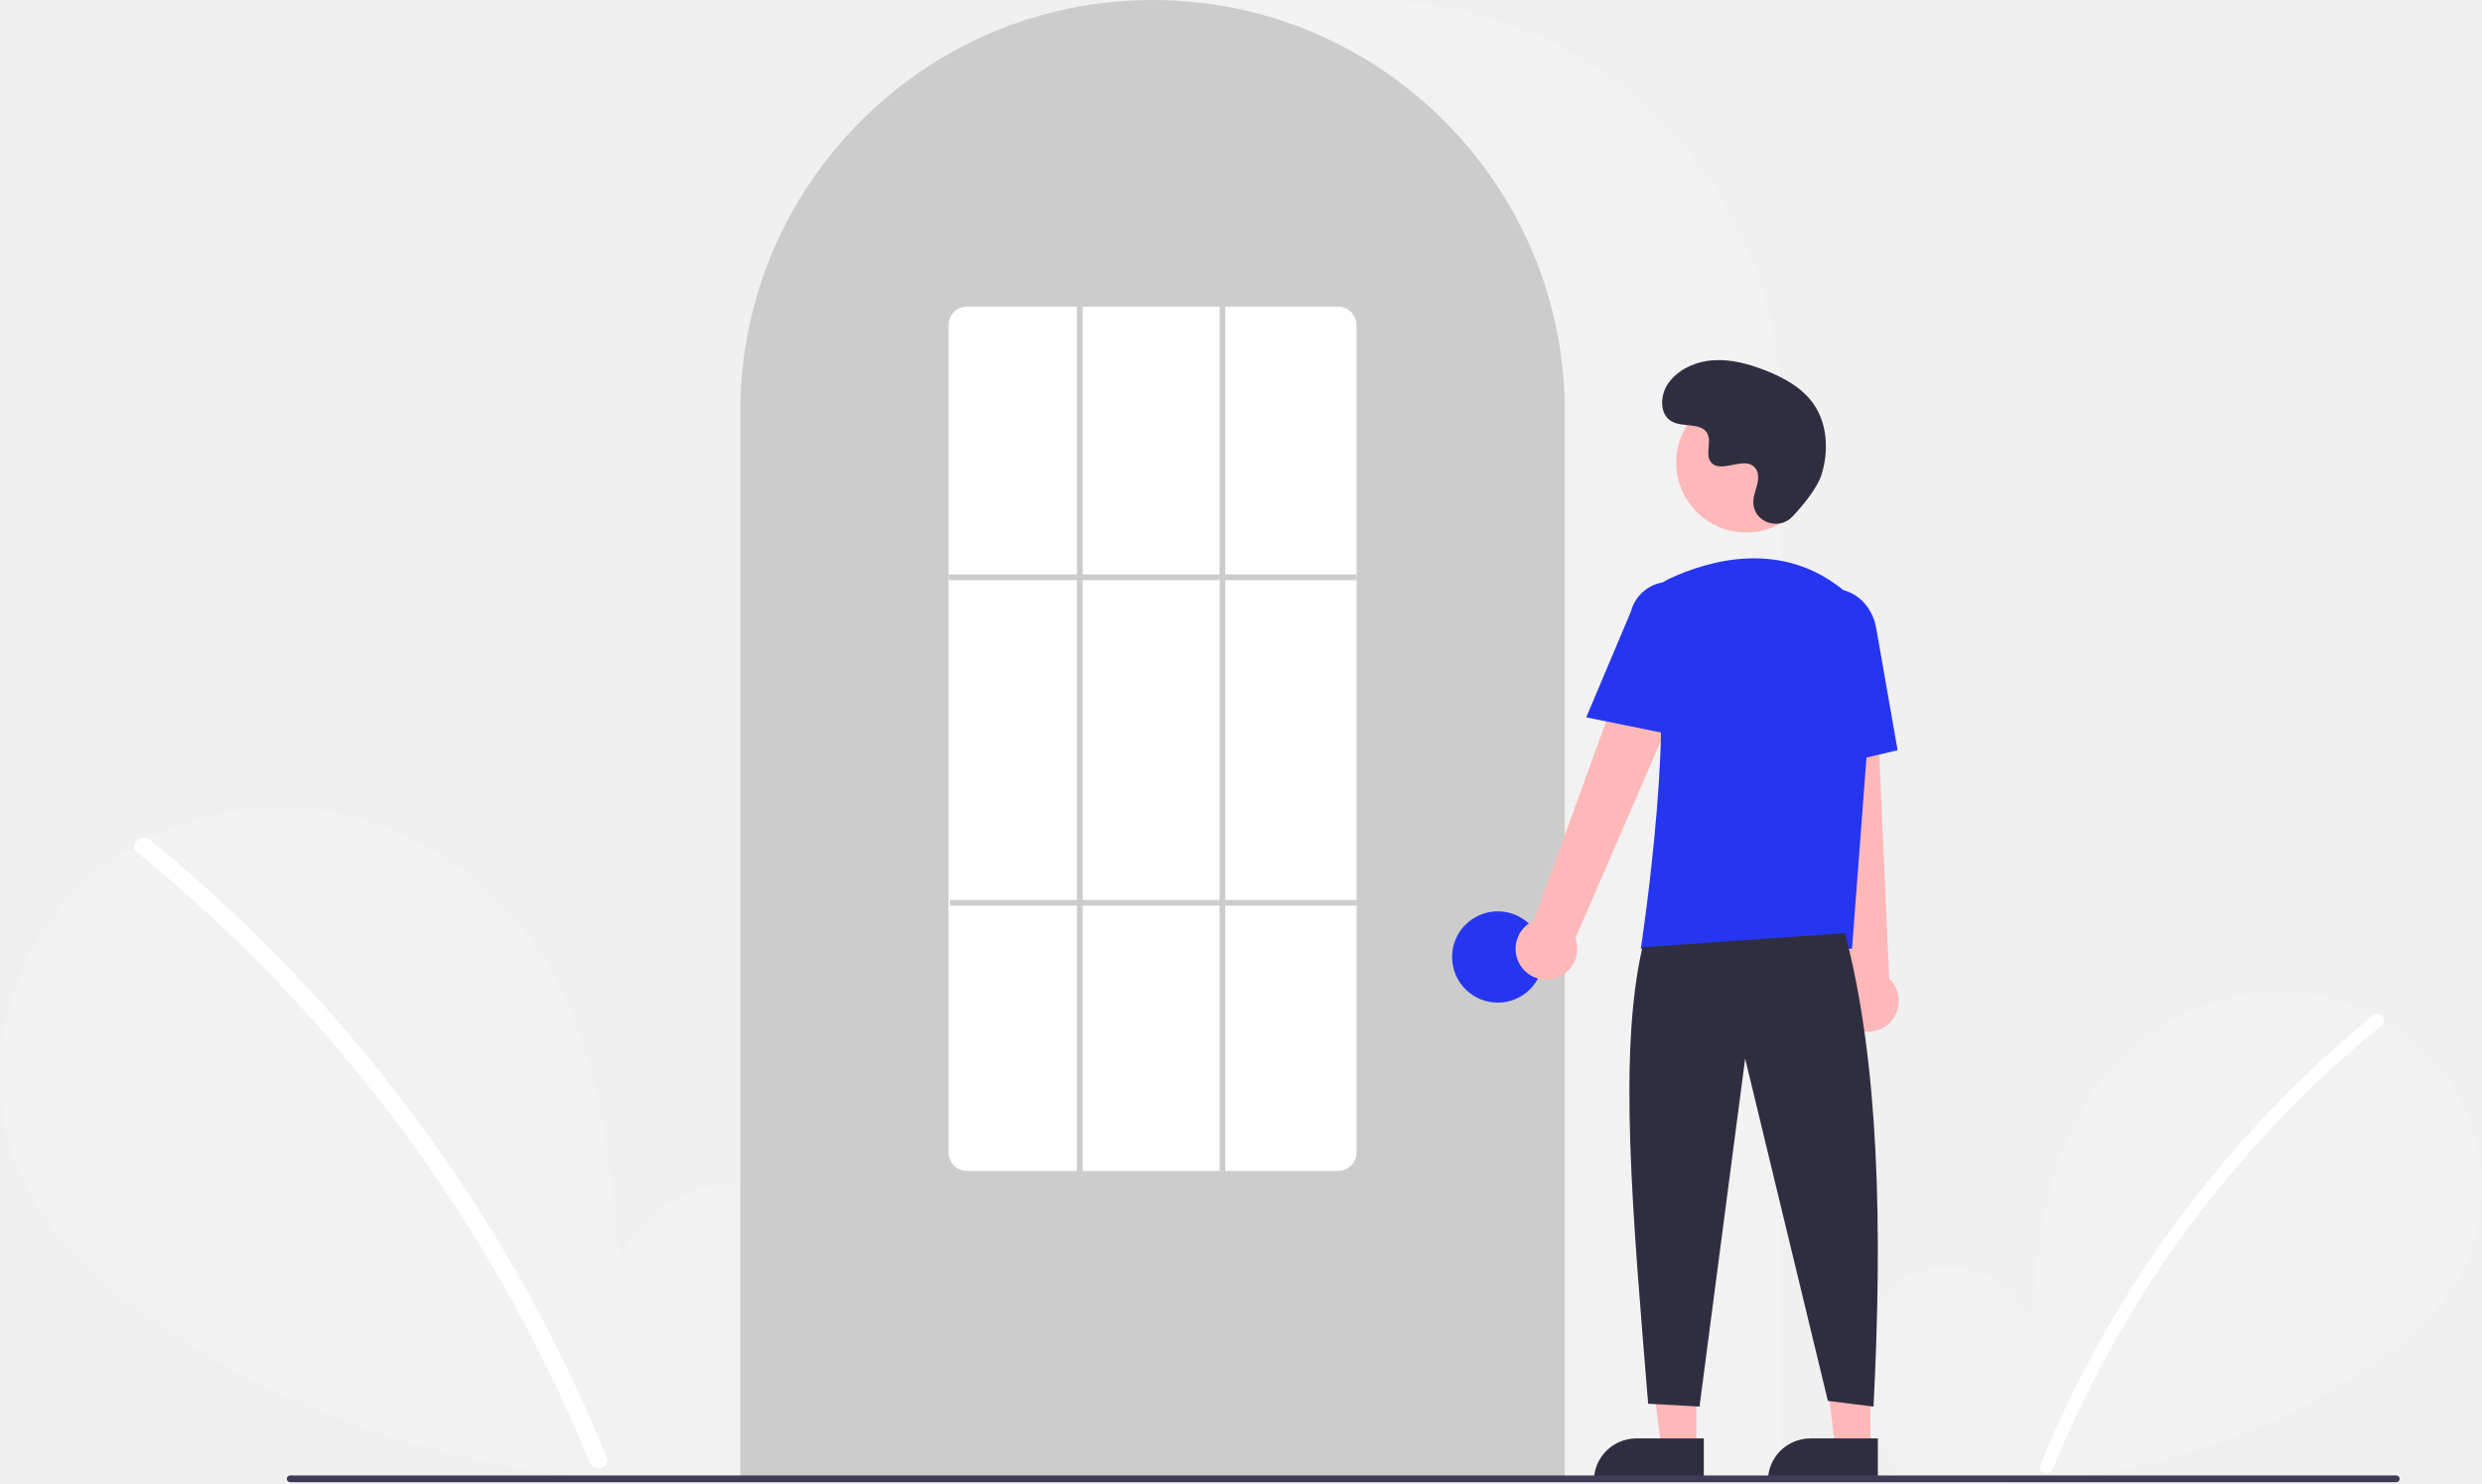
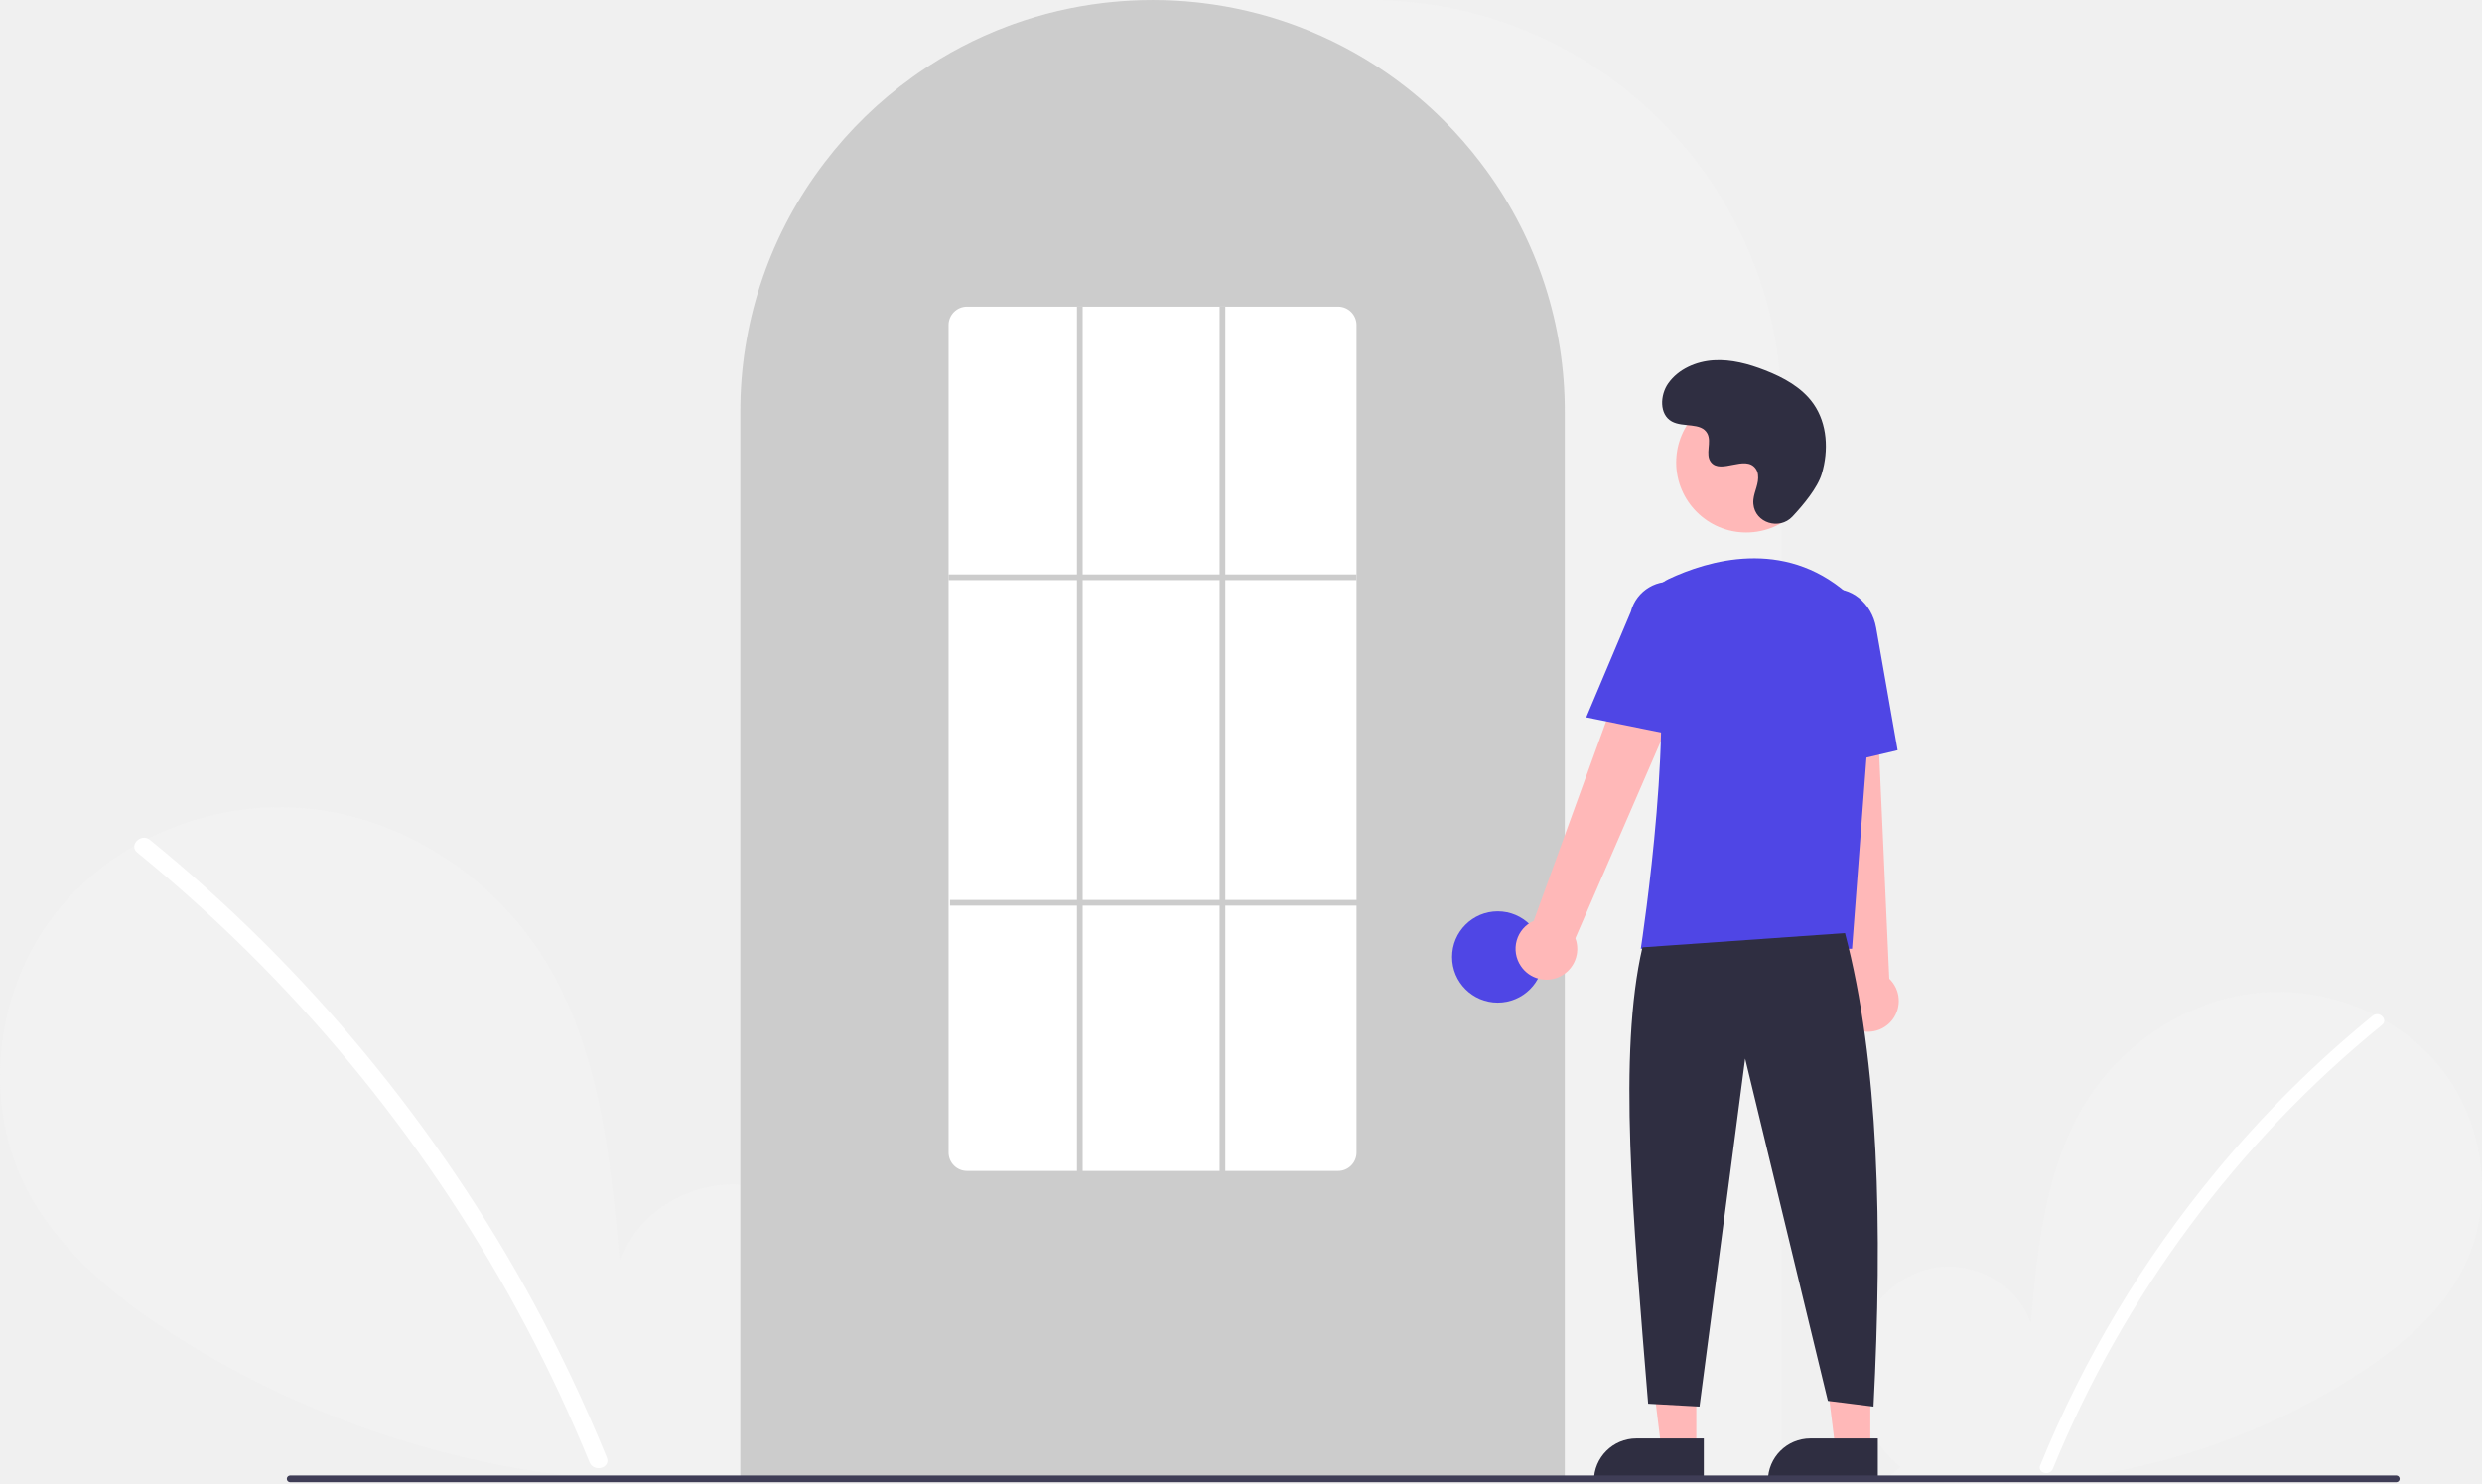
<svg xmlns="http://www.w3.org/2000/svg" data-name="Layer 1" width="870" height="520.139" viewBox="0 0 870 520.139">
  <path d="M831.092,704.187c-11.138-9.412-17.904-24.28-16.13-38.754s12.764-27.78,27.018-30.854,30.504,5.435,34.834,19.359c2.383-26.846,5.129-54.818,19.402-77.68,12.924-20.701,35.309-35.514,59.569-38.164s49.803,7.359,64.933,26.507,18.835,46.985,8.238,68.969c-7.806,16.195-22.188,28.247-37.257,38.052a240.452,240.452,0,0,1-164.454,35.977Z" transform="translate(-165 -189.9307)" fill="#f2f2f2" />
  <path d="M996.728,546.01a393.414,393.414,0,0,0-54.826,54.442,394.561,394.561,0,0,0-61.752,103.194c-1.112,2.725,3.313,3.911,4.412,1.216A392.342,392.342,0,0,1,999.963,549.245c2.284-1.86-.97-5.08-3.236-3.236Z" transform="translate(-165 -189.9307)" fill="#fff" />
  <path d="M445.067,701.63c15.299-12.927,24.591-33.348,22.154-53.228s-17.531-38.156-37.11-42.377-41.897,7.464-47.844,26.59c-3.273-36.873-7.044-75.292-26.648-106.693-17.751-28.433-48.497-48.778-81.818-52.418s-68.404,10.107-89.185,36.407-25.869,64.535-11.315,94.729c10.722,22.243,30.475,38.797,51.172,52.264,66.03,42.965,147.939,60.884,225.877,49.415" transform="translate(-165 -189.9307)" fill="#f2f2f2" />
  <path d="M217.567,484.373a540.355,540.355,0,0,1,75.304,74.777A548.076,548.076,0,0,1,352.257,647.04a545.835,545.835,0,0,1,25.43,53.846c1.527,3.743-4.55,5.372-6.06,1.671a536.36,536.36,0,0,0-49.009-92.727A539.734,539.734,0,0,0,256.889,528.632a538.441,538.441,0,0,0-43.766-39.815c-3.138-2.555,1.332-6.978,4.444-4.444Z" transform="translate(-165 -189.9307)" fill="#fff" />
  <path d="M789.5,708.931h-365v-374.5c0-79.678,64.822-144.5,144.5-144.5h76c79.677,0,144.5,64.822,144.5,144.5Z" transform="translate(-165 -189.9307)" fill="#f2f2f2" />
  <path d="M713.5,708.931h-289v-374.5a143.382,143.382,0,0,1,27.596-84.944c.664-.905,1.326-1.798,2.009-2.681a144.466,144.466,0,0,1,30.754-29.851c.66-.48,1.322-.952,1.994-1.423a144.16,144.16,0,0,1,31.472-16.459c.661-.25,1.334-.501,2.007-.742a144.02,144.02,0,0,1,31.108-7.336c.658-.09,1.333-.16,2.008-.23a146.288,146.288,0,0,1,31.105,0c.673.07,1.349.141,2.014.231a143.995,143.995,0,0,1,31.1,7.335c.673.241,1.346.492,2.009.743a143.799,143.799,0,0,1,31.106,16.216c.672.461,1.344.933,2.006,1.405a145.987,145.987,0,0,1,18.384,15.564,144.305,144.305,0,0,1,12.724,14.551c.681.88,1.343,1.773,2.005,2.677A143.382,143.382,0,0,1,713.5,334.431Z" transform="translate(-165 -189.9307)" fill="#ccc" />
-   <circle cx="525" cy="335.5" r="16" fill="#2636f0" />
+   <circle cx="525" cy="335.5" r="16" fill="#4f46e5" />
  <polygon points="594.599 507.783 582.339 507.783 576.506 460.495 594.601 460.496 594.599 507.783" fill="#ffb8b8" />
  <path d="M573.582,504.28h23.644a0,0,0,0,1,0,0v14.887a0,0,0,0,1,0,0H558.695a0,0,0,0,1,0,0v0a14.887,14.887,0,0,1,14.887-14.887Z" fill="#2f2e41" />
  <polygon points="655.599 507.783 643.339 507.783 637.506 460.495 655.601 460.496 655.599 507.783" fill="#ffb8b8" />
  <path d="M634.582,504.28h23.644a0,0,0,0,1,0,0v14.887a0,0,0,0,1,0,0H619.695a0,0,0,0,1,0,0v0a14.887,14.887,0,0,1,14.887-14.887Z" fill="#2f2e41" />
  <path d="M698.098,528.6a10.743,10.743,0,0,1,4.511-15.843l41.676-114.867L764.791,409.082,717.206,518.853a10.801,10.801,0,0,1-19.109,9.748Z" transform="translate(-165 -189.9307)" fill="#ffb8b8" />
  <path d="M814.336,550.184a10.743,10.743,0,0,1-2.893-16.217L798.533,412.458l23.338,1.066L827.236,533.045a10.801,10.801,0,0,1-12.9,17.139Z" transform="translate(-165 -189.9307)" fill="#ffb8b8" />
  <circle cx="612.106" cy="162.123" r="24.561" fill="#ffb8b8" />
-   <path d="M814.18,522.549H740.133l.089-.576c.133-.861,13.197-86.439,3.562-114.436a11.813,11.813,0,0,1,6.069-14.584h0c13.772-6.485,40.208-14.471,62.52,4.909a28.234,28.234,0,0,1,9.459,23.396Z" transform="translate(-165 -189.9307)" fill="#2636f0" />
-   <path d="M754.354,448.181,721.018,441.418l15.626-37.03a13.997,13.997,0,0,1,27.106,6.998Z" transform="translate(-165 -189.9307)" fill="#2636f0" />
-   <path d="M797.05,460.739l-2.004-45.941c-1.52-8.636,3.424-16.8,11.027-18.135,7.605-1.33,15.032,4.66,16.558,13.36l7.533,42.928Z" transform="translate(-165 -189.9307)" fill="#2636f0" />
+   <path d="M814.18,522.549H740.133l.089-.576c.133-.861,13.197-86.439,3.562-114.436a11.813,11.813,0,0,1,6.069-14.584h0c13.772-6.485,40.208-14.471,62.52,4.909a28.234,28.234,0,0,1,9.459,23.396Z" transform="translate(-165 -189.9307)" fill="#4f46e5" />
+   <path d="M754.354,448.181,721.018,441.418l15.626-37.03a13.997,13.997,0,0,1,27.106,6.998Z" transform="translate(-165 -189.9307)" fill="#4f46e5" />
+   <path d="M797.05,460.739l-2.004-45.941c-1.52-8.636,3.424-16.8,11.027-18.135,7.605-1.33,15.032,4.66,16.558,13.36l7.533,42.928Z" transform="translate(-165 -189.9307)" fill="#4f46e5" />
  <path d="M811.716,517.049c11.915,45.377,13.214,103.069,10,166l-16-2-29-120-16,122-18-1c-5.377-66.03-10.613-122.715-2-160Z" transform="translate(-165 -189.9307)" fill="#2f2e41" />
  <path d="M793.289,371.035c-4.582,4.881-13.091,2.261-13.688-4.407a8.055,8.055,0,0,1,.01-1.556c.308-2.954,2.015-5.635,1.606-8.754a4.59,4.59,0,0,0-.84-2.149c-3.651-4.889-12.222,2.187-15.668-2.239-2.113-2.714.371-6.987-1.251-10.021-2.14-4.004-8.479-2.029-12.454-4.221-4.423-2.439-4.158-9.225-1.247-13.353,3.551-5.034,9.776-7.72,15.923-8.107s12.253,1.275,17.992,3.511c6.521,2.541,12.988,6.054,17.001,11.788,4.88,6.973,5.35,16.348,2.909,24.502C802.098,360.99,797.031,367.049,793.289,371.035Z" transform="translate(-165 -189.9307)" fill="#2f2e41" />
  <path d="M1004.982,709.574h-738.294a1.191,1.191,0,0,1,0-2.381h738.294a1.191,1.191,0,0,1,0,2.381Z" transform="translate(-165 -189.9307)" fill="#3f3d56" />
  <path d="M634,600.431H504a6.465,6.465,0,0,1-6.5-6.415V303.846a6.465,6.465,0,0,1,6.5-6.415H634a6.465,6.465,0,0,1,6.5,6.415V594.015A6.465,6.465,0,0,1,634,600.431Z" transform="translate(-165 -189.9307)" fill="#fff" />
  <rect x="332.5" y="201.39" width="143" height="2" fill="#ccc" />
  <rect x="333" y="315.5" width="143" height="2" fill="#ccc" />
  <rect x="377.5" y="107.5" width="2" height="304" fill="#ccc" />
  <rect x="427.5" y="107.5" width="2" height="304" fill="#ccc" />
</svg>
